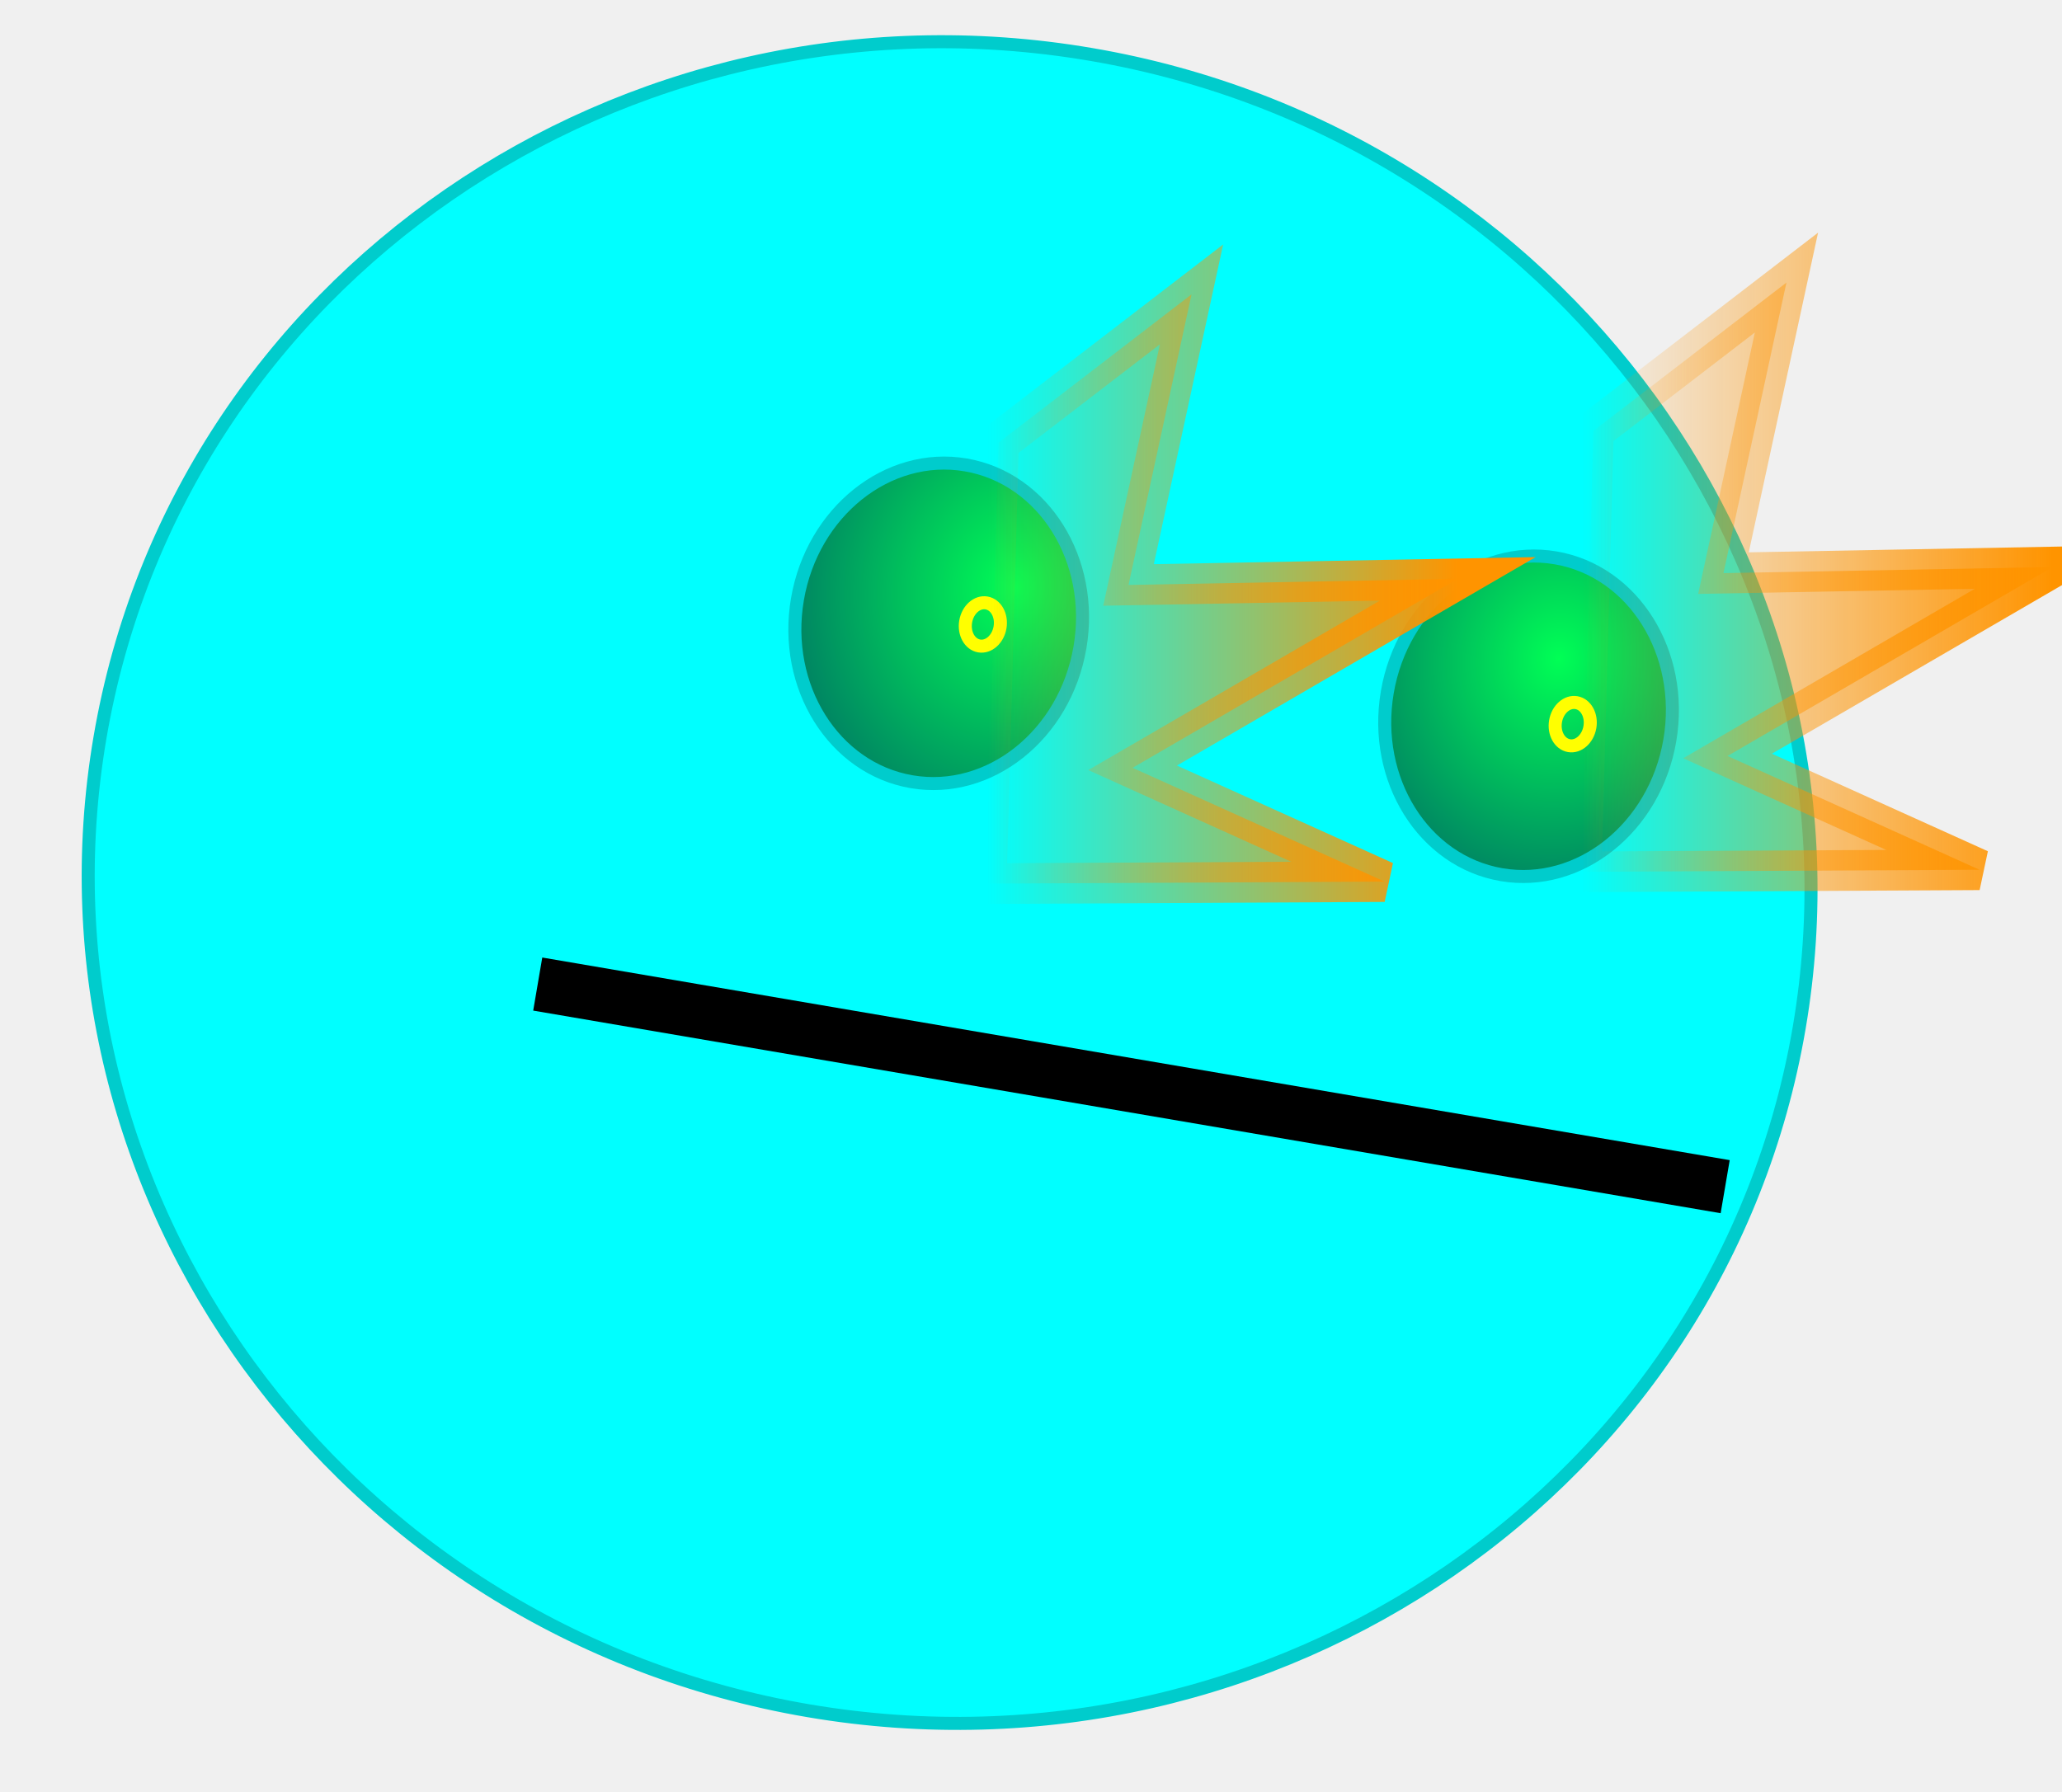
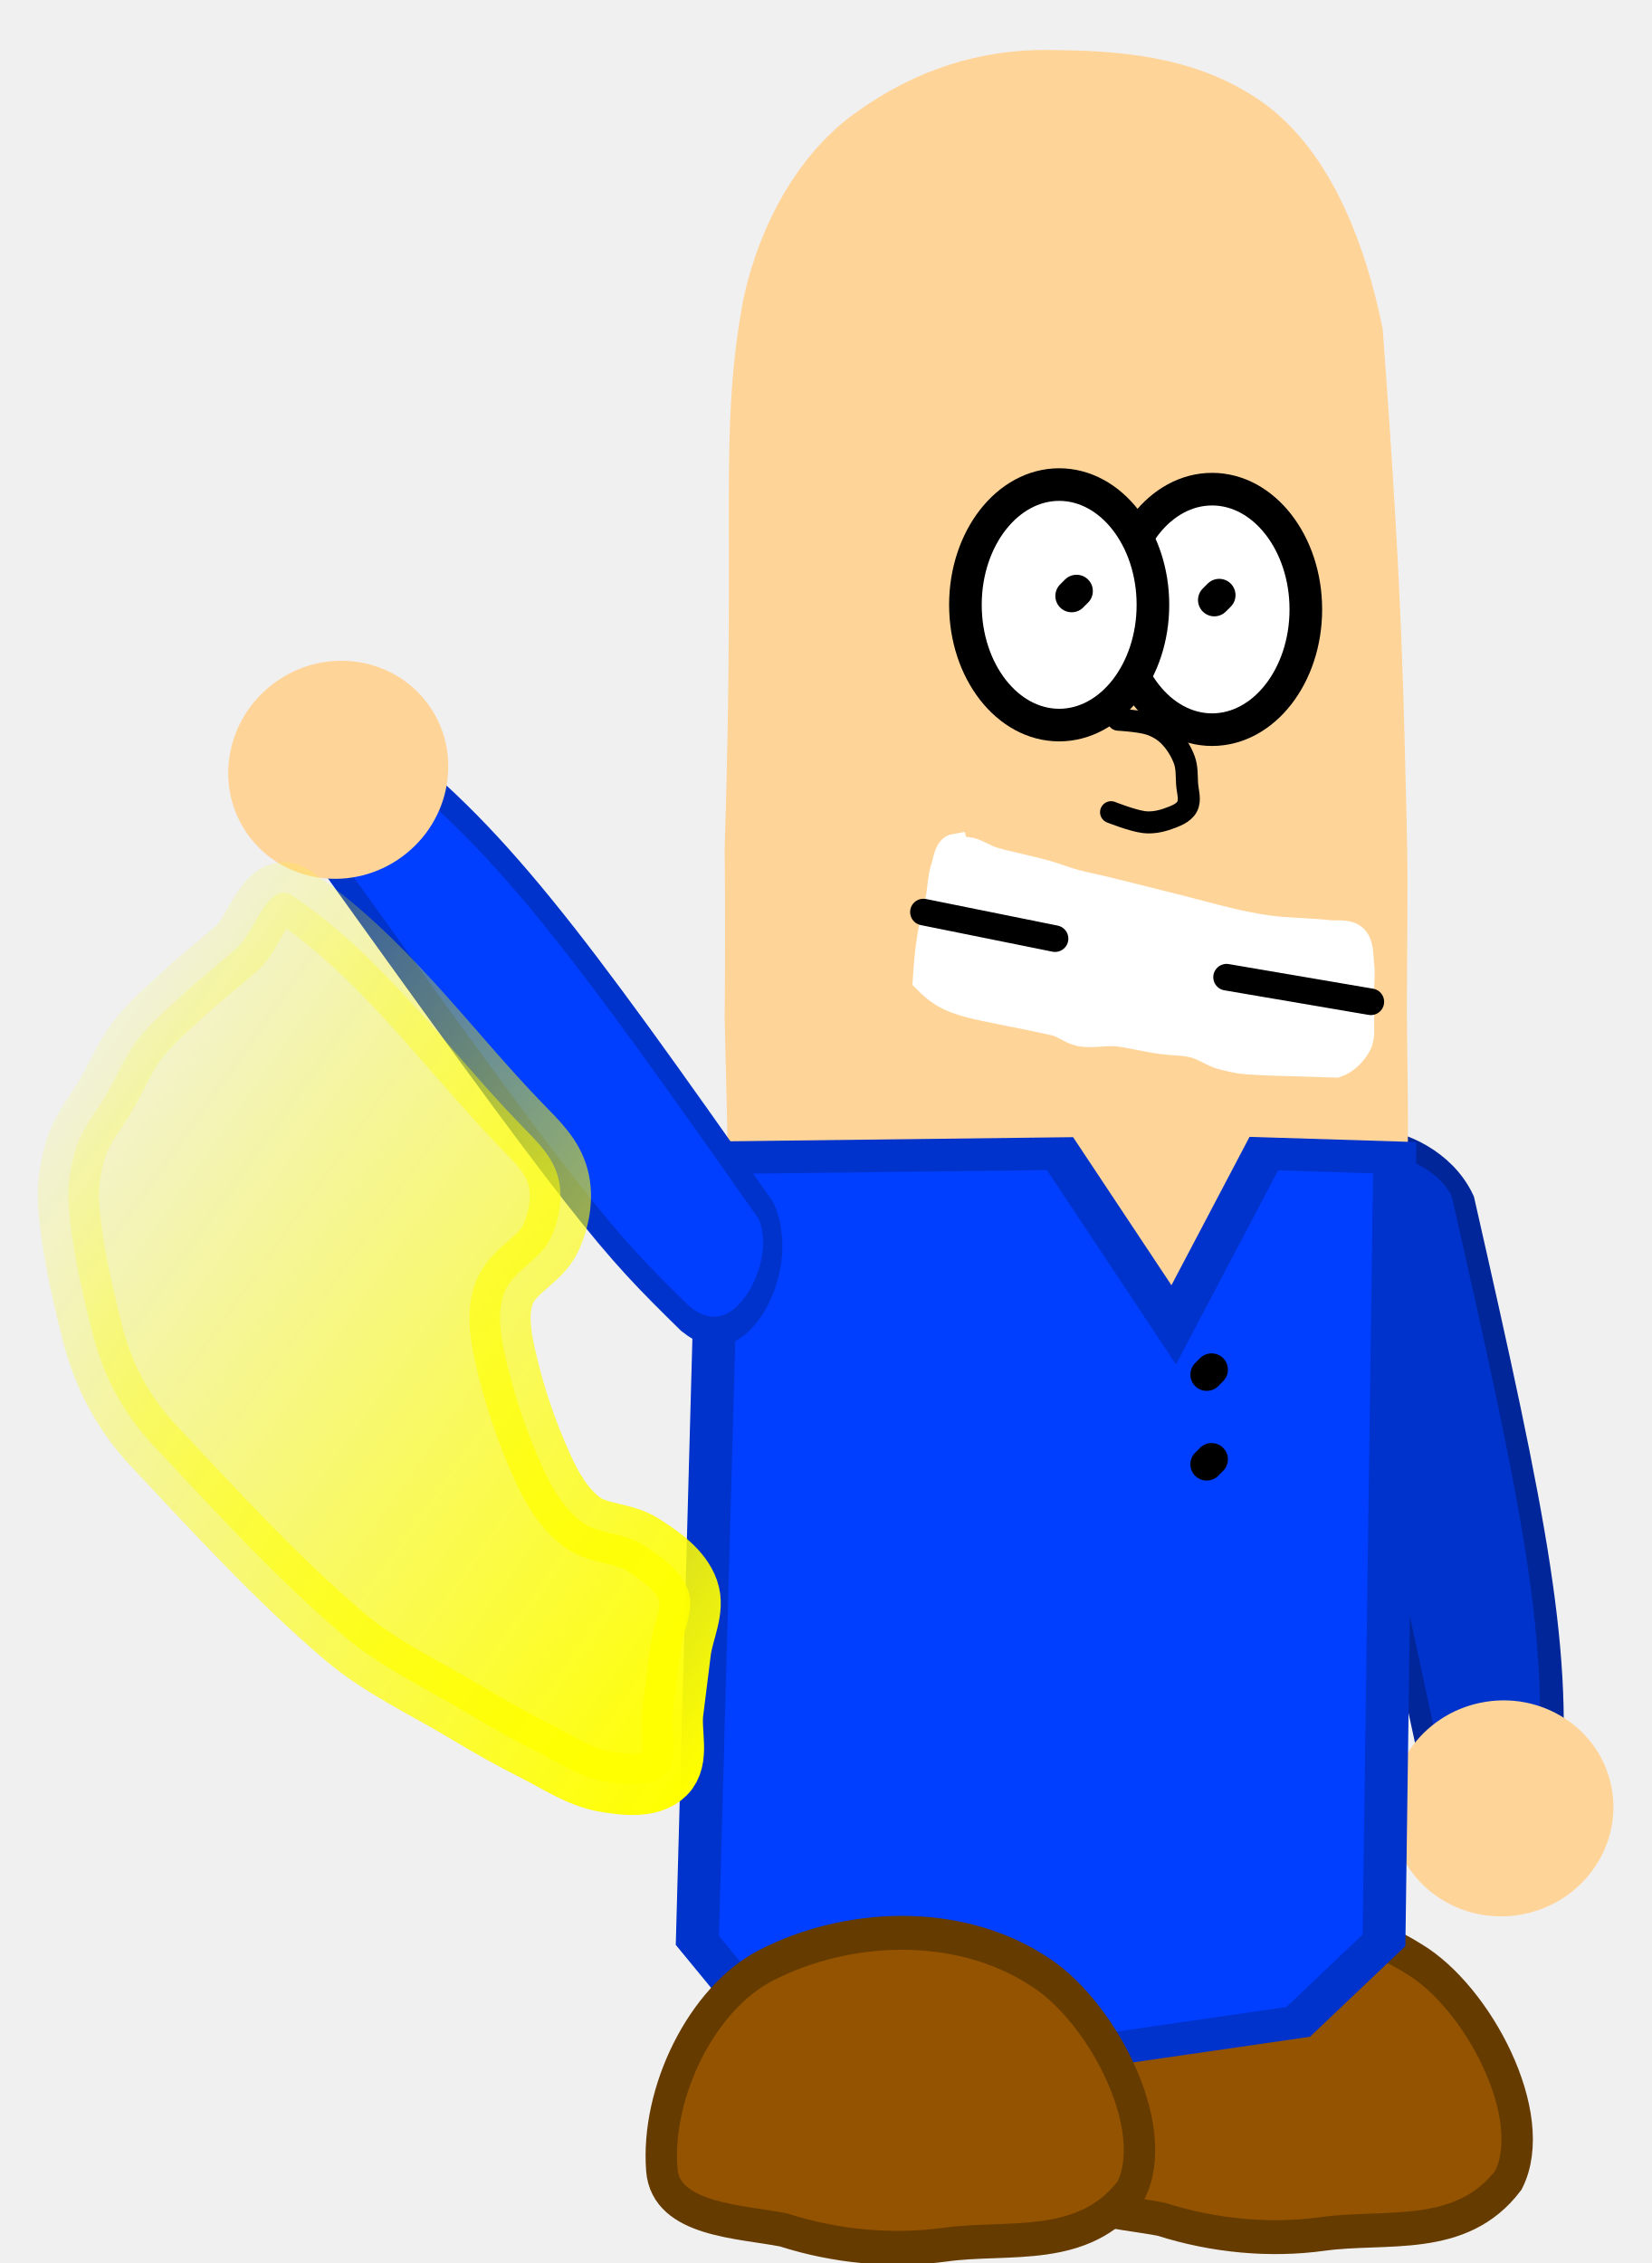
- <svg xmlns="http://www.w3.org/2000/svg" version="1.1" width="61" height="53" viewBox="2 3 61 53">
+ <svg xmlns="http://www.w3.org/2000/svg" version="1.1" width="54" height="74" viewBox="-1 -1 54 74">
  <defs>
-     <radialGradient id="grad_1" cx="0.742" cy="0.35" r="0.965">
-       <stop offset="0" stop-color="#00FF55" stop-opacity="1" />
-       <stop offset="1" stop-color="#006666" stop-opacity="1" />
-     </radialGradient>
-     <radialGradient id="grad_2" cx="0.57" cy="0.307" r="0.901">
-       <stop offset="0" stop-color="#00FF55" stop-opacity="1" />
-       <stop offset="1" stop-color="#006666" stop-opacity="1" />
-     </radialGradient>
-     <linearGradient id="grad_3" x2="1">
-       <stop offset="0" stop-color="#FF9400" stop-opacity="0" />
-       <stop offset="1" stop-color="#FF9400" stop-opacity="1" />
+     <linearGradient id="grad_1" y2="1">
+       <stop offset="0" stop-color="#FFFF00" stop-opacity="0" />
+       <stop offset="1" stop-color="#FFFF00" stop-opacity="1" />
    </linearGradient>
-     <linearGradient id="grad_4" x2="1">
-       <stop offset="0" stop-color="#FF9400" stop-opacity="0" />
-       <stop offset="1" stop-color="#FF9400" stop-opacity="1" />
-     </linearGradient>
-     <linearGradient id="grad_5" x2="1">
-       <stop offset="0" stop-color="#FF9400" stop-opacity="0" />
-       <stop offset="1" stop-color="#FF9400" stop-opacity="1" />
-     </linearGradient>
-     <linearGradient id="grad_6" x2="1">
-       <stop offset="0" stop-color="#FF9400" stop-opacity="0" />
-       <stop offset="1" stop-color="#FF9400" stop-opacity="1" />
+     <linearGradient id="grad_2" y2="1">
+       <stop offset="0" stop-color="#FFFF00" stop-opacity="0" />
+       <stop offset="1" stop-color="#FFFF00" stop-opacity="1" />
    </linearGradient>
  </defs>
-   <path id="ID0.3712550294585526" fill="#00FFFF" stroke="#00CCCC" stroke-width="2" d="M 313.675 77.350 C 350.182 77.350 383.264 91.805 407.218 115.157 C 431.172 138.510 446 170.760 446 206.350 C 446 241.940 431.172 274.190 407.218 297.543 C 383.264 320.895 350.182 335.350 313.675 335.350 C 277.168 335.350 244.086 320.895 220.132 297.543 C 196.178 274.190 181.350 241.940 181.350 206.350 C 181.350 170.760 196.178 138.510 220.132 115.157 C 244.086 91.805 277.168 77.350 313.675 77.350 Z " transform="matrix(0.1899451, 0.03241487, -0.03241487, 0.1899451, -22.8, -20.25)" />
-   <path id="ID0.7472577039152384" fill="url(#grad_1)" stroke="#00CCCC" stroke-width="2" d="M 231.350 64 C 237.420 64 242.920 66.765 246.902 71.232 C 250.885 75.699 253.350 81.867 253.350 88.675 C 253.350 95.483 250.885 101.651 246.902 106.118 C 242.920 110.585 237.420 113.350 231.350 113.350 C 225.280 113.350 219.780 110.585 215.798 106.118 C 211.815 101.651 209.350 95.483 209.350 88.675 C 209.350 81.867 211.815 75.699 215.798 71.232 C 219.780 66.765 225.280 64 231.350 64 Z " transform="matrix(0.1899451, 0.03241487, -0.03241487, 0.1899451, -11.3, -2.9)" />
-   <path id="ID0.7472577039152384" fill="url(#grad_2)" stroke="#00CCCC" stroke-width="2" d="M 231.350 64 C 237.420 64 242.920 66.765 246.902 71.232 C 250.885 75.699 253.350 81.867 253.350 88.675 C 253.350 95.483 250.885 101.651 246.902 106.118 C 242.920 110.585 237.420 113.350 231.350 113.350 C 225.280 113.350 219.780 110.585 215.798 106.118 C 211.815 101.651 209.350 95.483 209.350 88.675 C 209.350 81.867 211.815 75.699 215.798 71.232 C 219.780 66.765 225.280 64 231.350 64 Z " transform="matrix(0.1899451, 0.03241487, -0.03241487, 0.1899451, 6.15, -0.15)" />
-   <path id="ID0.8638461250811815" fill="none" stroke="#FFFF00" stroke-width="2" d="M 186.675 88.650 C 187.413 88.650 188.082 89.025 188.566 89.632 C 189.050 90.238 189.350 91.076 189.350 92 C 189.350 92.924 189.050 93.762 188.566 94.368 C 188.082 94.975 187.413 95.350 186.675 95.350 C 185.937 95.350 185.268 94.975 184.784 94.368 C 184.300 93.762 184 92.924 184 92 C 184 91.076 184.300 90.238 184.784 89.632 C 185.268 89.025 185.937 88.650 186.675 88.650 Z " transform="matrix(0.1899451, 0.03241487, -0.03241487, 0.1899451, -1.4, -2.05)" />
-   <path id="ID0.8638461250811815" fill="none" stroke="#FFFF00" stroke-width="2" d="M 186.675 88.650 C 187.413 88.650 188.082 89.025 188.566 89.632 C 189.050 90.238 189.350 91.076 189.350 92 C 189.350 92.924 189.050 93.762 188.566 94.368 C 188.082 94.975 187.413 95.350 186.675 95.350 C 185.937 95.350 185.268 94.975 184.784 94.368 C 184.300 93.762 184 92.924 184 92 C 184 91.076 184.300 90.238 184.784 89.632 C 185.268 89.025 185.937 88.650 186.675 88.650 Z " transform="matrix(0.1899451, 0.03241487, -0.03241487, 0.1899451, 16.05, 0.9)" />
-   <path id="ID0.33346087811514735" fill="none" stroke="#000000" stroke-width="2" d="M 215.500 184.350 L 284.850 184.350 L 284.850 184.350 L 215.500 184.350 L 215.500 184.350 Z " transform="matrix(0.5065328, 0.08644181, -0.1339848, 0.7851258, -66.55, -131.25)" />
-   <path id="ID0.4759591640904546" fill="url(#grad_3)" stroke="url(#grad_4)" stroke-width="2" stroke-linecap="round" d="M 240.900 188.700 L 241.500 167 L 251 159.700 L 247.900 174 L 264.100 173.700 L 248.100 183 L 260.500 188.600 L 240.900 188.700 Z " transform="matrix(0.6011904, 0, 0, 0.6011904, -113.65, -84.3)" />
-   <path id="ID0.4759591640904546" fill="url(#grad_5)" stroke="url(#grad_6)" stroke-width="2" stroke-linecap="round" d="M 240.900 188.700 L 241.500 167 L 251 159.700 L 247.900 174 L 264.100 173.700 L 248.100 183 L 260.500 188.600 L 240.900 188.700 Z " transform="matrix(0.6011904, 0, 0, 0.6011904, -96.05, -84.65)" />
+   <g id="ID0.1477178898639977">
+     <path id="ID0.5619839346036315" fill="#0033CC" stroke="#002699" stroke-width="2" stroke-linecap="round" d="M 282.550 231 C 306.841 200.371 308.320 199.171 315.500 193 C 318.114 191.163 320.546 191.730 322.500 193 C 324.499 194.299 326.520 196.941 325.500 199.500 C 309.865 219.642 303.238 227.753 292 235 C 288.841 236.950 281.120 234.340 282.550 231 Z " transform="matrix(0.2402543, -0.1995181, 0.3051643, 0.3674707, -92.25, 29.75)" />
+     <path id="ID0.6155663500539958" fill="#FFD499" stroke="none" d="M 241.250 209 C 243.526 209 245.589 209.924 247.082 211.418 C 248.576 212.911 249.500 214.974 249.500 217.250 C 249.500 219.526 248.576 221.589 247.082 223.082 C 245.589 224.576 243.526 225.500 241.250 225.500 C 238.974 225.500 236.911 224.576 235.418 223.082 C 233.924 221.589 233 219.526 233 217.250 C 233 214.974 233.924 212.911 235.418 211.418 C 236.911 209.924 238.974 209 241.250 209 Z " transform="matrix(0.4319484, -0.08813901, 0.08546813, 0.4188591, -74.65, -11.6)" />
+   </g>
+   <path id="ID0.5486297779716551" fill="#935301" stroke="#663B00" stroke-width="6" stroke-linecap="round" d="M 319.350 238.550 C 307.238 245.500 295.597 266.776 302 278 C 311.189 288.839 325.526 285.577 337.700 286.950 C 347.701 288.070 358.478 286.995 368.500 283.850 C 376.746 282.212 390.961 281.771 391.550 272.850 C 392.439 259.122 383.380 242.675 371 237 C 355.369 229.848 334.427 229.344 319.350 238.550 Z " transform="matrix(-0.1710427, 0.002926786, 0.003161219, 0.1847427, 99.1, 18.05)" />
+   <path id="ID0.08809070056304336" fill="#FFD499" stroke="#FFD499" stroke-width="2" stroke-linecap="round" d="M 246 185.300 C 245.980 186.048 246.001 186.757 246 187.550 C 245.996 188.249 245.967 188.955 246 189.650 C 246.032 190.318 246.125 190.985 246.200 191.650 C 246.275 192.317 246.350 192.986 246.450 193.650 C 246.550 194.319 246.487 195.051 246.800 195.650 C 247.116 196.255 247.648 196.777 248.250 197.100 C 248.849 197.421 249.571 197.509 250.250 197.500 C 250.916 197.492 251.639 197.409 252.200 197.050 C 252.769 196.685 253.158 196.060 253.450 195.450 C 253.738 194.849 253.850 194.164 253.900 193.500 C 254.047 191.545 254.095 189.568 254.150 187.600 C 254.143 186.901 254.142 186.200 254.150 185.500 C 253.991 181.252 254.228 180.358 253.900 178.850 C 253.715 178.142 253.282 177.502 252.700 177.150 C 251.952 176.691 251.161 176.494 250.350 176.500 C 249.410 176.507 248.387 176.551 247.600 177.050 C 246.923 177.494 246.549 178.360 246.350 179.150 C 246.053 182.515 246.050 183.695 246 185.300 Z " transform="matrix(-2.197936, 0, 0, 2.616148, 583.5, -458.5)" />
+   <path id="ID0.0726902256719768" fill="#003FFF" stroke="#0032CC" stroke-width="2" stroke-linecap="round" d="M 209.500 227.500 L 209 179.500 L 215.100 179.250 L 219.300 189.750 L 224.600 179.250 L 240.500 179.500 L 241.500 227.500 L 239 231.500 L 233.500 233.500 L 224 234.500 L 213.500 232.500 L 209.500 227.500 Z " transform="matrix(-0.7016416, 0, 0, 0.5331858, 191.25, -58.85)" />
+   <path id="ID0.8850112343207002" fill="none" stroke="#000000" stroke-width="2" stroke-linecap="round" d="M 240.500 194 L 240.800 194.300 " transform="matrix(-0.5331858, 0, 0, 0.5331858, 166.85, -59.65)" />
+   <path id="ID0.16972909634932876" fill="none" stroke="#000000" stroke-width="2" stroke-linecap="round" d="M 240.500 199.500 L 240.800 199.800 " transform="matrix(-0.5331858, 0, 0, 0.5331858, 166.85, -59.65)" />
+   <g id="ID0.1477178898639977">
+     <path id="ID0.5619839346036315" fill="#003FFF" stroke="#0033CC" stroke-width="2" stroke-linecap="round" d="M 282.550 231 C 306.841 200.371 308.320 199.171 315.500 193 C 318.114 191.163 320.546 191.730 322.500 193 C 324.499 194.299 326.520 196.941 325.500 199.500 C 309.865 219.642 303.238 227.753 292 235 C 288.841 236.950 281.120 234.340 282.550 231 Z " transform="matrix(0.3091393, -0.04429984, -0.06775698, -0.4728309, -63.05, 147.35)" />
+     <path id="ID0.6155663500539958" fill="#FFD499" stroke="none" d="M 241.250 209 C 243.526 209 245.589 209.924 247.082 211.418 C 248.576 212.911 249.500 214.974 249.500 217.250 C 249.500 219.526 248.576 221.589 247.082 223.082 C 245.589 224.576 243.526 225.500 241.250 225.500 C 238.974 225.500 236.911 224.576 235.418 223.082 C 233.924 221.589 233 219.526 233 217.250 C 233 214.974 233.924 212.911 235.418 211.418 C 236.911 209.924 238.974 209 241.250 209 Z " transform="matrix(0.3551565, -0.2611739, -0.2532596, -0.3443942, -20.6, 162)" />
+   </g>
+   <path id="ID0.5486297779716551" fill="#935301" stroke="#663B00" stroke-width="6" stroke-linecap="round" d="M 319.350 238.550 C 307.238 245.500 295.597 266.776 302 278 C 311.189 288.839 325.526 285.577 337.700 286.950 C 347.701 288.070 358.478 286.995 368.500 283.850 C 376.746 282.212 390.961 281.771 391.550 272.850 C 392.439 259.122 383.380 242.675 371 237 C 355.369 229.848 334.427 229.344 319.350 238.550 Z " transform="matrix(-0.1710427, 0.002926786, 0.003161219, 0.1847427, 86.75, 18.4)" />
+   <path id="ID0.643749819137156" fill="#FFFFFF" stroke="#000000" stroke-width="2" d="M 234.750 143.750 C 236.336 143.750 237.774 144.576 238.815 145.911 C 239.856 147.247 240.500 149.090 240.500 151.125 C 240.500 153.160 239.856 155.003 238.815 156.339 C 237.774 157.674 236.336 158.500 234.750 158.500 C 233.164 158.500 231.726 157.674 230.685 156.339 C 229.644 155.003 229 153.160 229 151.125 C 229 149.090 229.644 147.247 230.685 145.911 C 231.726 144.576 233.164 143.750 234.750 143.750 Z " transform="matrix(-0.5331858, 0, 0, 0.5331858, 163.8, -61.65)" />
+   <path id="ID0.643749819137156" fill="#FFFFFF" stroke="#000000" stroke-width="2" d="M 234.750 143.750 C 236.336 143.750 237.774 144.576 238.815 145.911 C 239.856 147.247 240.500 149.090 240.500 151.125 C 240.500 153.160 239.856 155.003 238.815 156.339 C 237.774 157.674 236.336 158.500 234.750 158.500 C 233.164 158.500 231.726 157.674 230.685 156.339 C 229.644 155.003 229 153.160 229 151.125 C 229 149.090 229.644 147.247 230.685 145.911 C 231.726 144.576 233.164 143.750 234.750 143.750 Z " transform="matrix(-0.5331858, 0, 0, 0.5331858, 158.8, -61.8)" />
+   <path id="ID0.7692075585946441" fill="none" stroke="#000000" stroke-width="2" stroke-linecap="round" d="M 233.750 150.250 L 234.050 150.550 " transform="matrix(-0.5331858, 0, 0, 0.5331858, 163.5, -61.65)" />
+   <path id="ID0.731148752849549" fill="none" stroke="#000000" stroke-width="2" stroke-linecap="round" d="M 242.500 150 L 242.800 150.300 " transform="matrix(-0.5331858, 0, 0, 0.5331858, 163.5, -61.65)" />
+   <path id="ID0.8540973095223308" fill="none" stroke="#000000" stroke-width="2" stroke-linecap="round" d="M 255.250 160.850 C 255.250 160.850 253.312 160.956 252.400 161.250 C 251.731 161.466 251.089 161.846 250.600 162.350 C 250.012 162.957 249.545 163.708 249.250 164.500 C 248.999 165.176 249.042 165.930 249 166.650 C 248.959 167.348 248.664 168.136 249 168.750 C 249.330 169.354 250.102 169.617 250.750 169.850 C 251.430 170.094 252.182 170.234 252.900 170.150 C 253.936 170.029 255.900 169.250 255.900 169.250 " transform="matrix(-0.3601734, 0, 0, 0.3601734, 127.5, -35.4)" />
+   <path id="ID0.07236457336694002" fill="url(#grad_1)" stroke="url(#grad_2)" stroke-width="2" stroke-linecap="round" d="M 215.500 161.250 C 218.490 163.226 220.654 166.333 223 168.750 C 223.597 169.365 224.065 169.808 224.250 170.500 C 224.423 171.149 224.284 171.892 224 172.500 C 223.675 173.196 222.785 173.537 222.500 174.250 C 222.253 174.868 222.359 175.599 222.500 176.250 C 222.780 177.536 223.205 178.802 223.750 180 C 224.046 180.652 224.432 181.313 225 181.750 C 225.564 182.184 226.402 182.115 227 182.500 C 227.594 182.882 228.262 183.335 228.500 184 C 228.726 184.632 228.333 185.334 228.250 186 C 228.167 186.666 228.083 187.334 228 188 C 227.917 188.666 228.225 189.525 227.750 190 C 227.275 190.475 226.411 190.367 225.750 190.250 C 224.943 190.108 224.233 189.617 223.500 189.250 C 222.733 188.867 221.985 188.441 221.250 188 C 219.903 187.192 218.445 186.520 217.250 185.500 C 215.011 183.589 213.013 181.397 211 179.250 C 210.497 178.713 210.087 178.132 209.750 177.500 C 209.415 176.872 209.173 176.190 209 175.500 C 208.671 174.185 208.363 172.851 208.250 171.500 C 208.194 170.831 208.288 170.137 208.500 169.500 C 208.712 168.863 209.167 168.333 209.500 167.750 C 209.833 167.167 210.091 166.532 210.500 166 C 210.931 165.440 211.481 164.979 212 164.500 C 212.564 163.979 213.171 163.502 213.750 163 C 214.317 162.505 214.723 160.874 215.500 161.250 Z " transform="matrix(1, 0, 0, 1, -207, -133)" />
+   <g id="ID0.4722441751509905" transform="matrix(0.4347826, 0, 0, 0.4347826, 28.5, 26.15)">
+     <path id="ID0.36374237248674035" fill="#FFFFFF" stroke="#FFFFFF" stroke-width="2" stroke-linecap="round" d="M 255.650 198 C 256.477 197.339 257.355 198.205 258.300 198.500 C 258.955 198.705 259.634 198.833 260.300 199 C 260.966 199.167 261.640 199.311 262.300 199.500 C 263.039 199.711 263.759 199.996 264.500 200.200 C 265.209 200.395 265.936 200.525 266.650 200.700 C 268.650 201.191 270.653 201.695 272.650 202.200 C 273.484 202.411 274.315 202.643 275.150 202.850 C 275.864 203.026 276.579 203.206 277.300 203.350 C 277.995 203.489 278.696 203.616 279.400 203.700 C 280.096 203.783 280.801 203.799 281.500 203.850 C 282.166 203.899 282.837 203.917 283.500 204 C 284.171 204.084 285.007 203.887 285.500 204.350 C 286 204.820 285.915 205.669 286 206.350 C 286.083 207.011 286 207.684 286 208.350 C 286 209.016 286.033 209.685 286 210.350 C 285.967 211.018 286.113 211.758 285.800 212.350 C 285.453 213.006 284.849 213.612 284.150 213.850 C 280.526 213.723 279.179 213.736 277.400 213.600 C 276.723 213.550 276.054 213.384 275.400 213.200 C 274.716 212.966 274.100 212.519 273.400 212.350 C 272.668 212.173 271.897 212.196 271.150 212.100 C 269.900 211.943 268.782 211.629 267.650 211.500 C 266.694 211.429 265.720 211.664 264.900 211.500 C 264.228 211.362 263.702 210.887 263 210.700 C 256.578 209.278 255.252 209.498 253.300 207.500 C 253.546 203.385 254.079 202.581 254.300 201.200 C 254.412 200.500 254.431 199.774 254.650 199.100 C 254.836 198.526 254.905 197.598 255.500 197.500 Z " transform="matrix(1, 0, 0, 1, -251.5, -196.25)" />
+     <path id="ID0.22580166859552264" fill="none" stroke="#000000" stroke-width="2" stroke-linecap="round" d="M 253.100 202.400 L 263 204.400 " transform="matrix(1, 0, 0, 1, -251.5, -196.25)" />
+     <path id="ID0.35463656252250075" fill="none" stroke="#000000" stroke-width="2" stroke-linecap="round" d="M 286.750 209.150 L 275.900 207.300 " transform="matrix(1, 0, 0, 1, -251.5, -196.25)" />
+   </g>
</svg>
